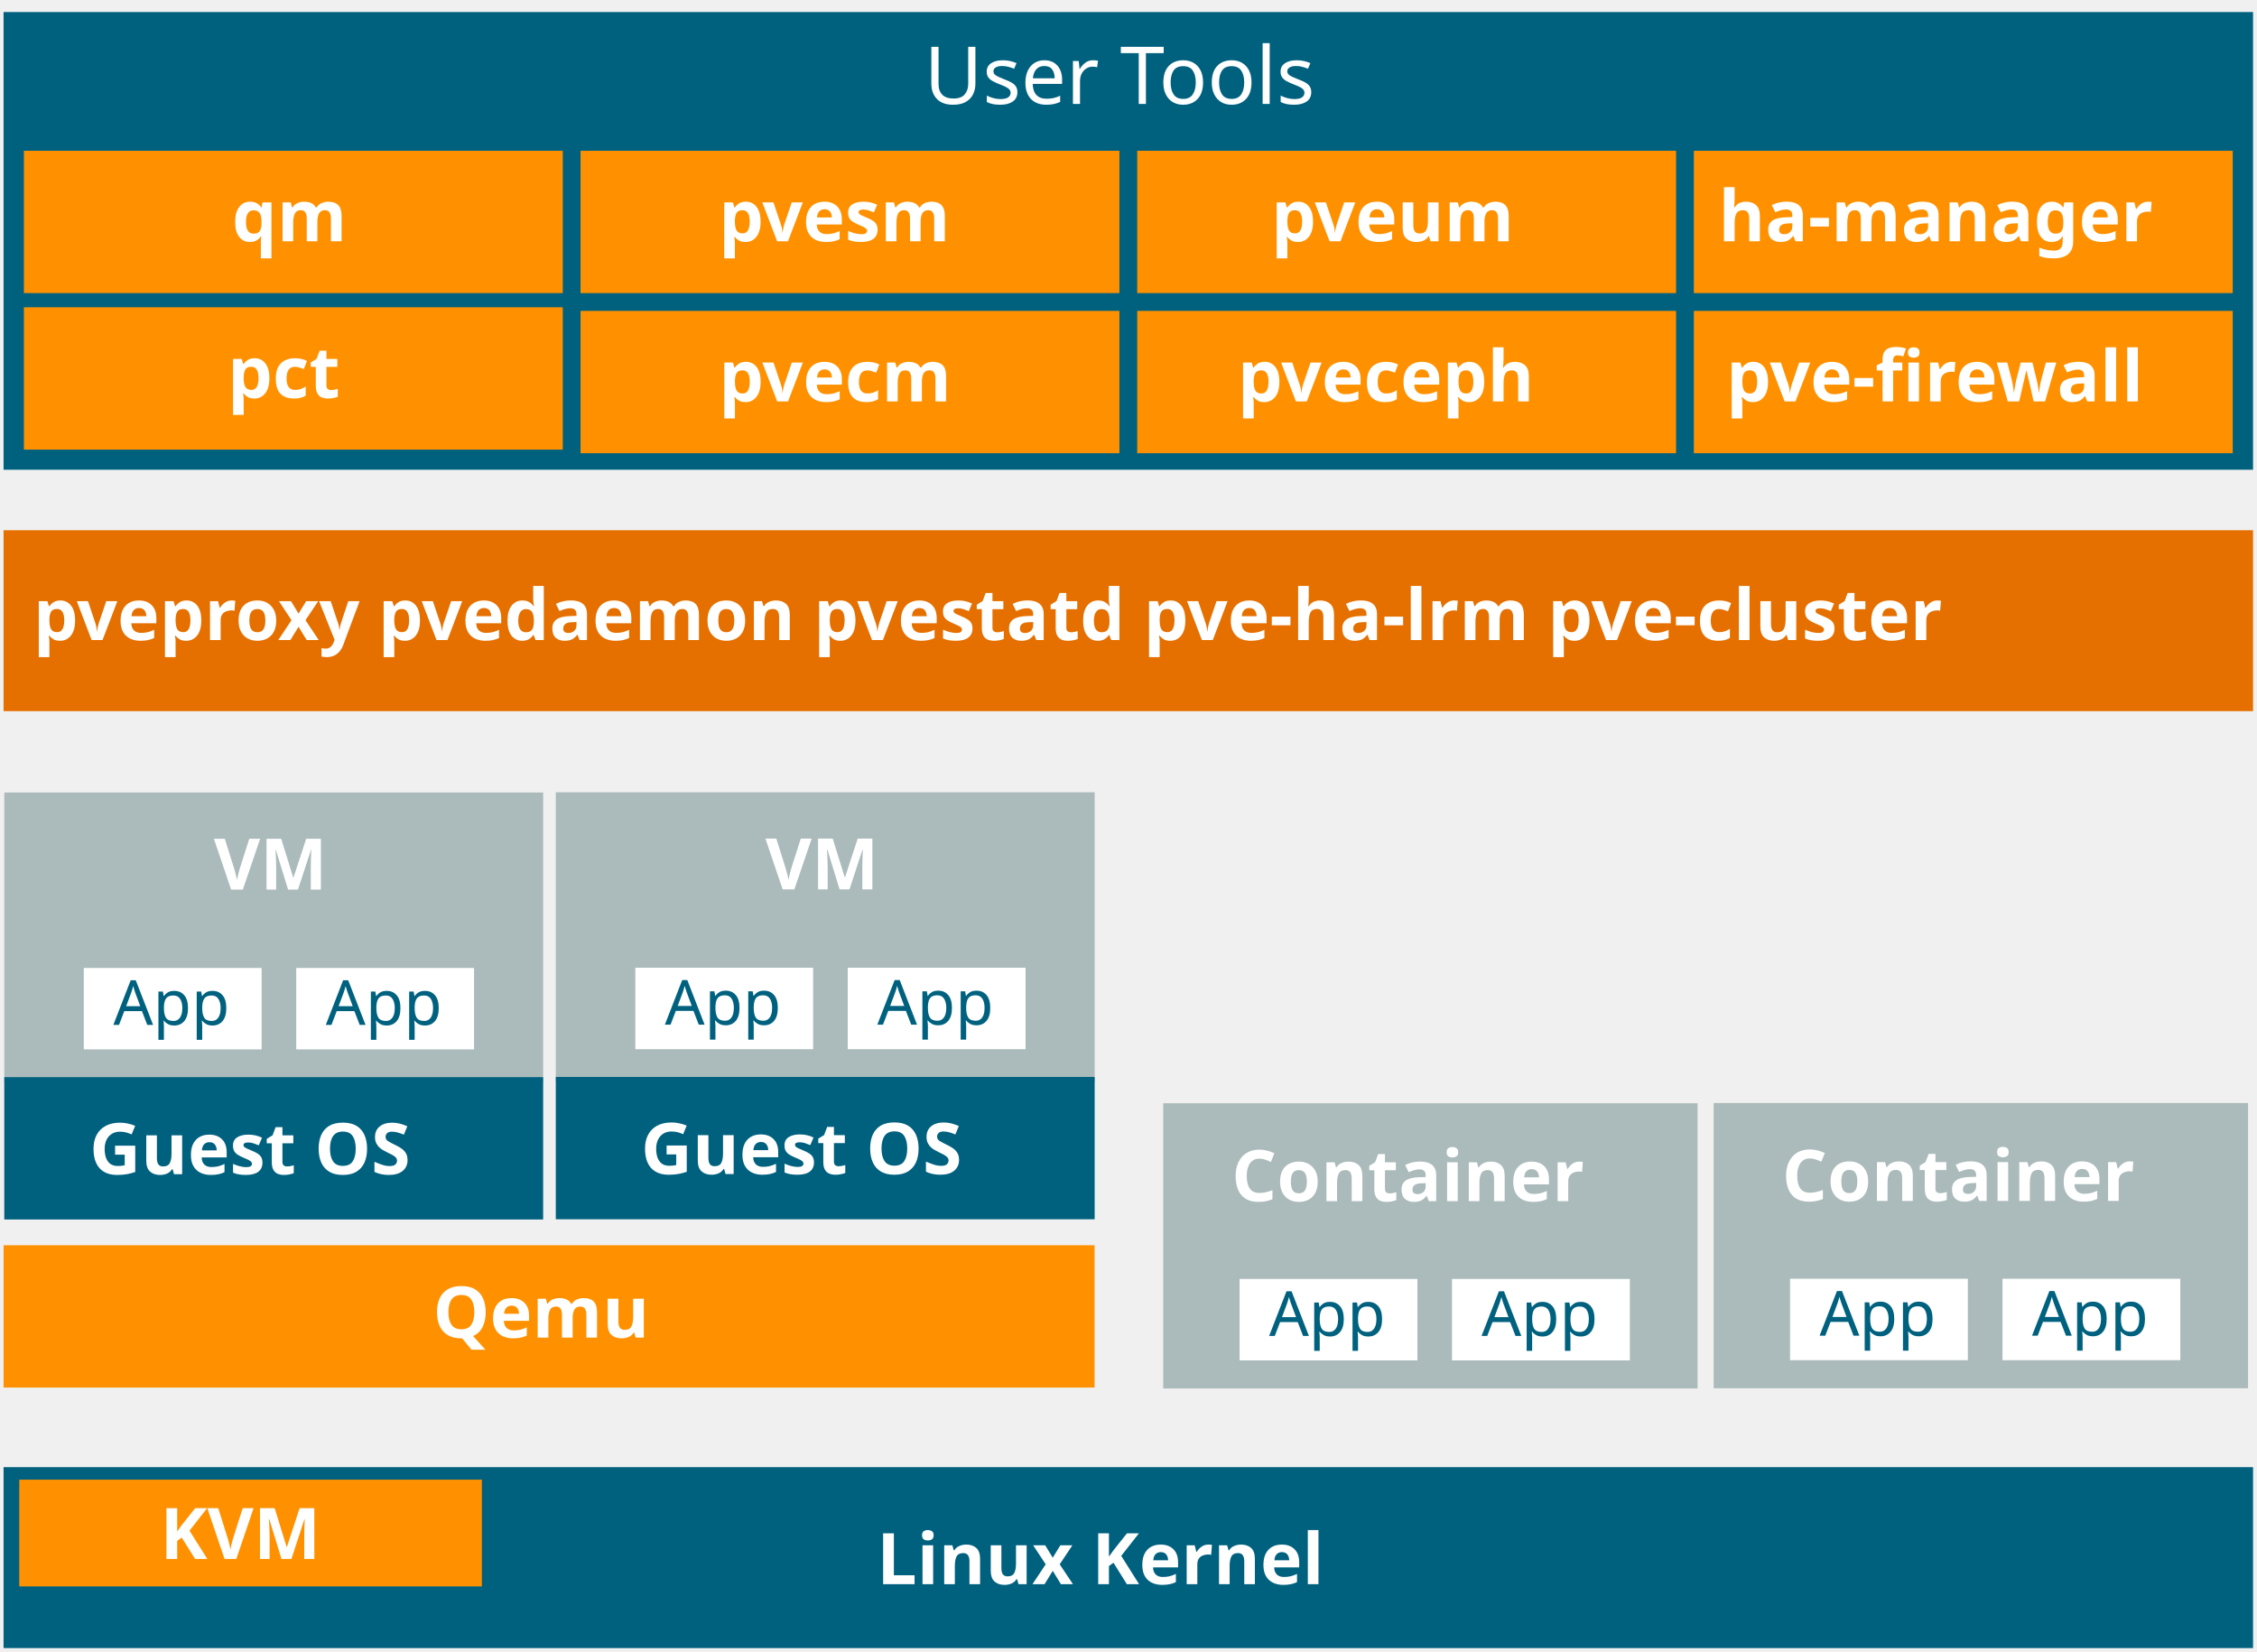
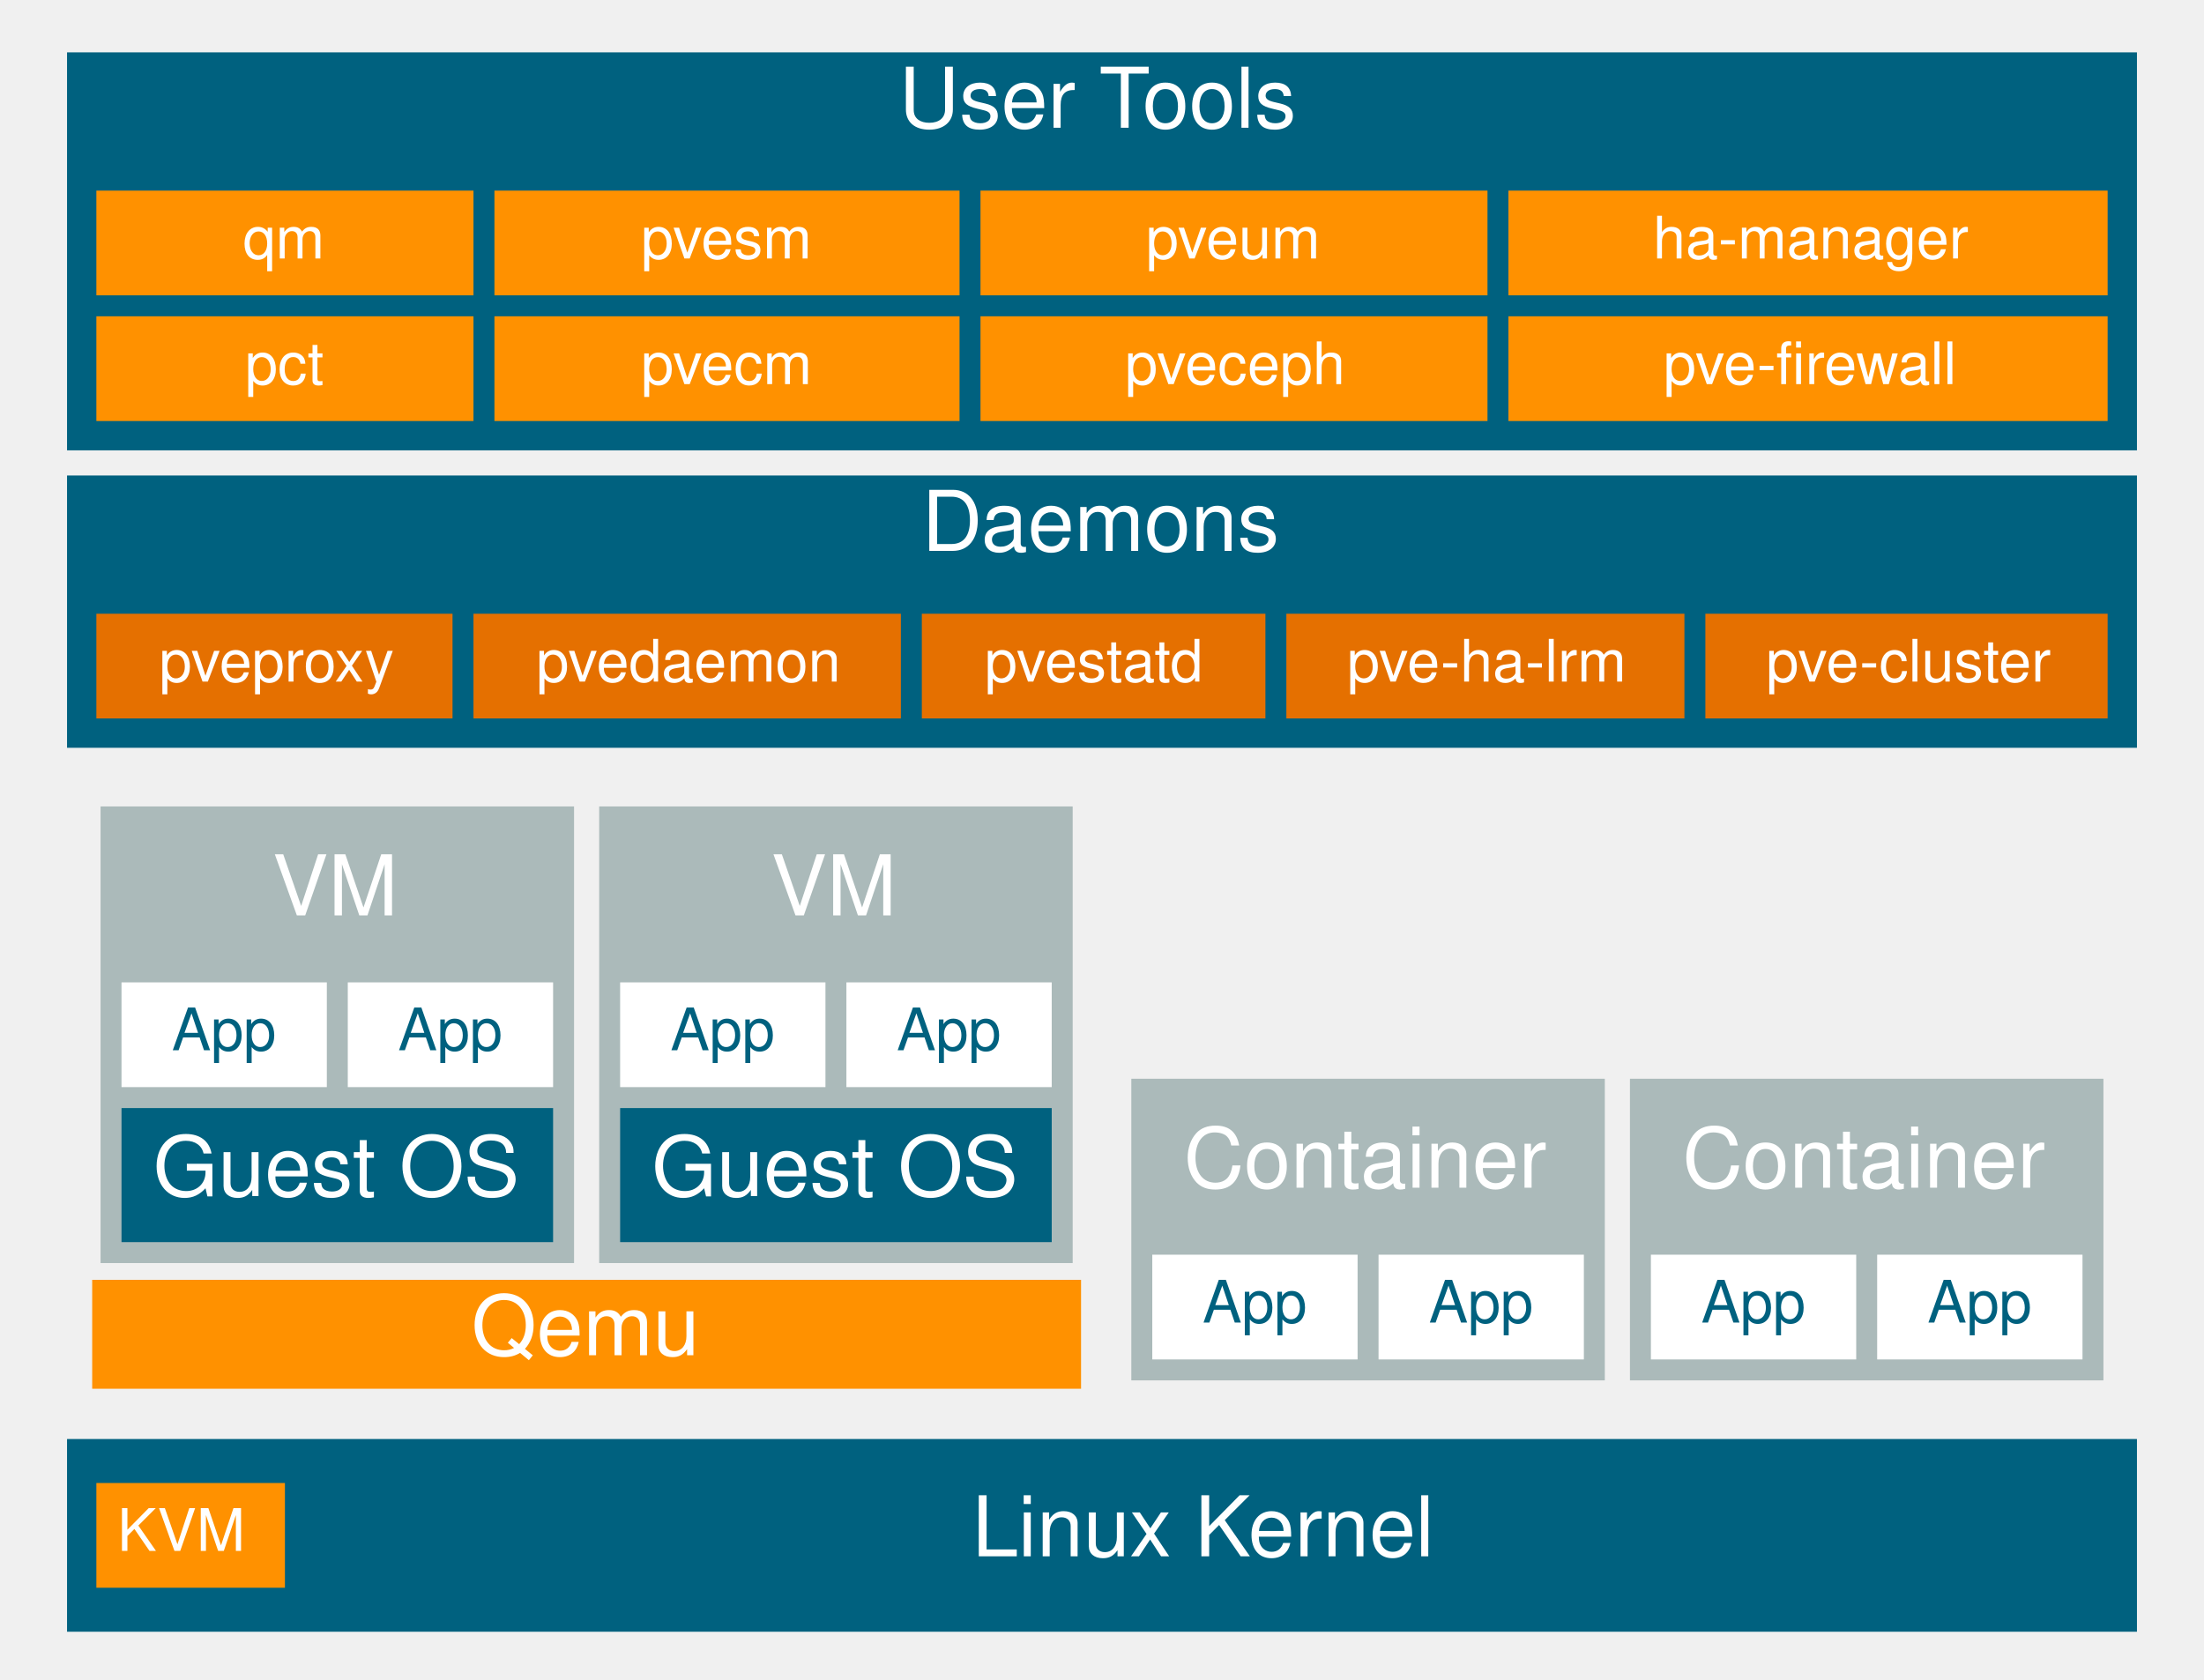
- <svg xmlns="http://www.w3.org/2000/svg" xmlns:ns1="http://www.openswatchbook.org/uri/2009/osb" width="179mm" height="131mm" viewBox="0 0 634.252 464.173" id="svg3802" version="1.1">
-   <defs id="defs3804">
-     <linearGradient id="linearGradient5719" ns1:paint="solid">
-       <stop style="stop-color:#000000;stop-opacity:1;" offset="0" id="stop5721" />
-     </linearGradient>
-     <clipPath id="clipPath2999" clipPathUnits="userSpaceOnUse">
-       <path id="path3001" d="m 0,14400 14400,0 L 14400,0 0,0 0,14400 Z" />
-     </clipPath>
-   </defs>
-   <g id="layer1" transform="translate(0,-588.189)">
-     <text xml:space="preserve" style="font-style:normal;font-variant:normal;font-weight:bold;font-stretch:normal;font-size:20px;line-height:125%;font-family:Sans;-inkscape-font-specification:'Sans, Bold';text-align:start;letter-spacing:0px;word-spacing:0px;writing-mode:lr-tb;text-anchor:start;fill:#000000;fill-opacity:1;stroke:none;stroke-width:1px;stroke-linecap:butt;stroke-linejoin:miter;stroke-opacity:1" x="120" y="702.362" id="text4151">
-       <tspan id="tspan4153" x="120" y="702.362" />
-     </text>
-     <rect style="fill:#00617f;stroke:none;stroke-width:2;stroke-miterlimit:4;stroke-opacity:1;stroke-dasharray:none;fill-opacity:1" id="rect4261" width="632.143" height="128.631" x="1" y="591.571" />
-     <rect style="fill:#ff9100;stroke:none;stroke-opacity:1;fill-opacity:1" id="rect3927-6" width="151.429" height="40" x="6.714" y="630.559" />
-     <text xml:space="preserve" style="font-size:20px;font-style:normal;font-variant:normal;font-weight:bold;font-stretch:normal;text-align:start;line-height:125%;letter-spacing:0px;word-spacing:0px;writing-mode:lr-tb;text-anchor:start;fill:#ffffff;fill-opacity:1;stroke:none;font-family:Sans;-inkscape-font-specification:'Sans, Bold'" x="65.183" y="655.998" id="text3923-0">
-       <tspan id="tspan3925-2" x="65.183" y="655.998">qm</tspan>
-     </text>
-     <rect style="fill:#ff9100;stroke:none;stroke-opacity:1;fill-opacity:1" id="rect3927-9" width="151.429" height="40" x="163.143" y="630.559" />
-     <text xml:space="preserve" style="font-size:20px;font-style:normal;font-variant:normal;font-weight:bold;font-stretch:normal;text-align:start;line-height:125%;letter-spacing:0px;word-spacing:0px;writing-mode:lr-tb;text-anchor:start;fill:#ffffff;fill-opacity:1;stroke:none;font-family:Sans;-inkscape-font-specification:'Sans, Bold'" x="201.963" y="655.998" id="text3923-4">
-       <tspan id="tspan3925-4" x="201.963" y="655.998">pvesm</tspan>
-     </text>
-     <rect style="fill:#ff9100;stroke:none;stroke-opacity:1;fill-opacity:1" id="rect3927-0" width="151.429" height="40" x="319.571" y="630.559" />
-     <text xml:space="preserve" style="font-size:20px;font-style:normal;font-variant:normal;font-weight:bold;font-stretch:normal;text-align:start;line-height:125%;letter-spacing:0px;word-spacing:0px;writing-mode:lr-tb;text-anchor:start;fill:#ffffff;fill-opacity:1;stroke:none;font-family:Sans;-inkscape-font-specification:'Sans, Bold'" x="357.219" y="655.998" id="text3923-8">
-       <tspan id="tspan3925-0" x="357.219" y="655.998">pveum</tspan>
-     </text>
-     <rect style="fill:#ff9100;stroke:none;stroke-opacity:1;fill-opacity:1" id="rect3927-2" width="151.429" height="40" x="476" y="630.559" />
-     <text xml:space="preserve" style="font-size:20px;font-style:normal;font-variant:normal;font-weight:bold;font-stretch:normal;text-align:start;line-height:125%;letter-spacing:0px;word-spacing:0px;writing-mode:lr-tb;text-anchor:start;fill:#ffffff;fill-opacity:1;stroke:none;font-family:Sans;-inkscape-font-specification:'Sans, Bold'" x="482.906" y="655.998" id="text3923-88">
-       <tspan id="tspan3925-7" x="482.906" y="655.998">ha-manager</tspan>
-     </text>
-     <rect style="fill:#ff9100;stroke:none;stroke-opacity:1;fill-opacity:1" id="rect3927-6-7" width="151.429" height="40" x="6.714" y="674.549" />
-     <text xml:space="preserve" style="font-size:20px;font-style:normal;font-variant:normal;font-weight:bold;font-stretch:normal;text-align:start;line-height:125%;letter-spacing:0px;word-spacing:0px;writing-mode:lr-tb;text-anchor:start;fill:#ffffff;fill-opacity:1;stroke:none;font-family:Sans;-inkscape-font-specification:'Sans, Bold'" x="63.933" y="699.988" id="text3923-0-3">
-       <tspan id="tspan3925-2-7" x="63.933" y="699.988">pct</tspan>
-     </text>
-     <rect style="fill:#ff9100;stroke:none;stroke-opacity:1;fill-opacity:1" id="rect3927-9-4" width="151.429" height="40" x="163.143" y="675.559" />
-     <text xml:space="preserve" style="font-size:20px;font-style:normal;font-variant:normal;font-weight:bold;font-stretch:normal;text-align:start;line-height:125%;letter-spacing:0px;word-spacing:0px;writing-mode:lr-tb;text-anchor:start;fill:#ffffff;fill-opacity:1;stroke:none;font-family:Sans;-inkscape-font-specification:'Sans, Bold'" x="201.982" y="700.998" id="text3923-4-8">
-       <tspan id="tspan3925-4-9" x="201.982" y="700.998">pvecm</tspan>
-     </text>
-     <rect style="fill:#ff9100;stroke:none;stroke-opacity:1;fill-opacity:1" id="rect3927-0-1" width="151.429" height="40" x="319.571" y="675.559" />
-     <text xml:space="preserve" style="font-size:20px;font-style:normal;font-variant:normal;font-weight:bold;font-stretch:normal;text-align:start;line-height:125%;letter-spacing:0px;word-spacing:0px;writing-mode:lr-tb;text-anchor:start;fill:#ffffff;fill-opacity:1;stroke:none;font-family:Sans;-inkscape-font-specification:'Sans, Bold'" x="347.756" y="700.998" id="text3923-8-1">
-       <tspan id="tspan3925-0-9" x="347.756" y="700.998">pveceph</tspan>
-     </text>
-     <rect style="fill:#ff9100;stroke:none;stroke-opacity:1;fill-opacity:1" id="rect3927-2-7" width="151.429" height="40" x="476" y="675.559" />
-     <text xml:space="preserve" style="font-size:20px;font-style:normal;font-variant:normal;font-weight:bold;font-stretch:normal;text-align:start;line-height:125%;letter-spacing:0px;word-spacing:0px;writing-mode:lr-tb;text-anchor:start;fill:#ffffff;fill-opacity:1;stroke:none;font-family:Sans;-inkscape-font-specification:'Sans, Bold'" x="485.083" y="700.998" id="text3923-88-6">
-       <tspan id="tspan3925-7-2" x="485.083" y="700.998">pve-firewall</tspan>
-     </text>
-     <text xml:space="preserve" style="font-size:22.5px;font-style:normal;font-variant:normal;font-weight:normal;font-stretch:normal;text-align:start;line-height:125%;letter-spacing:0px;word-spacing:0px;writing-mode:lr-tb;text-anchor:start;fill:#ffffff;fill-opacity:1;stroke:none;font-family:Sans;-inkscape-font-specification:'Sans, Normal'" x="259.695" y="617.404" id="text4503">
-       <tspan id="tspan4505" x="259.695" y="617.404">User Tools</tspan>
-     </text>
-     <text xml:space="preserve" style="font-style:normal;font-variant:normal;font-weight:bold;font-stretch:normal;font-size:20px;line-height:125%;font-family:Sans;-inkscape-font-specification:'Sans, Bold';text-align:start;letter-spacing:0px;word-spacing:0px;writing-mode:lr-tb;text-anchor:start;fill:#000000;fill-opacity:1;stroke:none;stroke-width:1px;stroke-linecap:butt;stroke-linejoin:miter;stroke-opacity:1" x="400" y="807.362" id="text4507">
-       <tspan id="tspan4509" x="400" y="807.362" />
-     </text>
-     <rect style="fill:#e57000;fill-opacity:1;stroke:none;stroke-width:2;stroke-linejoin:round;stroke-miterlimit:4;stroke-opacity:1;stroke-dasharray:none" id="rect4261-9" width="632.143" height="50.849" x="1" y="737.202" />
-     <text xml:space="preserve" style="font-size:20px;font-style:normal;font-variant:normal;font-weight:bold;font-stretch:normal;text-align:start;line-height:125%;letter-spacing:0px;word-spacing:0px;writing-mode:lr-tb;text-anchor:start;fill:#ffffff;fill-opacity:1;stroke:none;font-family:Sans;-inkscape-font-specification:'Sans, Bold'" x="9.337" y="768.066" id="text6108">
-       <tspan id="tspan6110" x="9.337" y="768.066">pveproxy pvedaemon pvestatd pve-ha-lrm pve-cluster</tspan>
-     </text>
-     <rect style="fill:#00617f;fill-opacity:1;stroke:none;stroke-width:2;stroke-miterlimit:4;stroke-opacity:1;stroke-dasharray:none" id="rect4261-9-8" width="632.143" height="50.849" x="1" y="1000.513" />
-     <text xml:space="preserve" style="font-size:20px;font-style:normal;font-variant:normal;font-weight:bold;font-stretch:normal;text-align:start;line-height:125%;letter-spacing:0px;word-spacing:0px;writing-mode:lr-tb;text-anchor:start;fill:#ffffff;fill-opacity:1;stroke:none;font-family:Sans;-inkscape-font-specification:'Sans, Bold'" x="246.378" y="1033.394" id="text7781">
-       <tspan id="tspan7783" x="246.378" y="1033.394">Linux Kernel</tspan>
-     </text>
-     <rect style="fill:#ff9100;fill-opacity:1;stroke:none;stroke-width:1;stroke-linecap:round;stroke-linejoin:round;stroke-miterlimit:4;stroke-opacity:1;stroke-dasharray:none" id="rect7790" width="130" height="30" x="5.414" y="1004.027" />
-     <text xml:space="preserve" style="font-size:20px;font-style:normal;font-variant:normal;font-weight:bold;font-stretch:normal;text-align:start;line-height:125%;letter-spacing:0px;word-spacing:0px;writing-mode:lr-tb;text-anchor:start;fill:#ffffff;fill-opacity:1;stroke:none;font-family:Sans;-inkscape-font-specification:'Sans, Bold'" x="44.98" y="1026.316" id="text7804">
-       <tspan id="tspan7806" x="44.98" y="1026.316">KVM</tspan>
-     </text>
-     <g id="g4142">
-       <rect y="898.245" x="326.883" height="80.151" width="150.163" id="rect3927-6-7-6-9" style="fill:#abbaba;fill-opacity:1;stroke:none" />
-       <text id="text5742-23" y="925.764" x="346.076" style="font-size:20px;font-style:normal;font-variant:normal;font-weight:bold;font-stretch:normal;text-align:start;line-height:125%;letter-spacing:0px;word-spacing:0px;writing-mode:lr-tb;text-anchor:start;fill:#ffffff;fill-opacity:1;stroke:none;font-family:Sans;-inkscape-font-specification:'Sans, Bold'" xml:space="preserve">
-         <tspan y="925.764" x="346.076" id="tspan5744-4">Container</tspan>
-       </text>
-       <rect y="947.622" x="408.041" height="22.888" width="49.969" id="rect3927-6-7-3-5" style="fill:#ffffff;fill-opacity:1;stroke:none" />
-       <text id="text7417-3" y="963.624" x="416.345" style="font-size:17.5px;font-style:normal;font-variant:normal;font-weight:normal;font-stretch:normal;text-align:start;line-height:125%;letter-spacing:0px;word-spacing:0px;writing-mode:lr-tb;text-anchor:start;fill:#00617f;fill-opacity:1;stroke:none;font-family:Sans;-inkscape-font-specification:'Sans, Normal'" xml:space="preserve">
-         <tspan style="font-size:17.5px;font-style:normal;font-variant:normal;font-weight:normal;font-stretch:normal;text-align:start;line-height:125%;writing-mode:lr-tb;text-anchor:start;fill:#00617f;fill-opacity:1;font-family:Sans;-inkscape-font-specification:'Sans, Normal'" y="963.624" x="416.345" id="tspan7419-38">App</tspan>
-       </text>
-       <rect y="947.622" x="348.343" height="22.888" width="49.969" id="rect3927-6-7-3-9-4" style="fill:#ffffff;fill-opacity:1;stroke:none" />
-       <text id="text7417-1-8" y="963.624" x="356.647" style="font-size:17.5px;font-style:normal;font-variant:normal;font-weight:normal;font-stretch:normal;text-align:start;line-height:125%;letter-spacing:0px;word-spacing:0px;writing-mode:lr-tb;text-anchor:start;fill:#00617f;fill-opacity:1;stroke:none;font-family:Sans;-inkscape-font-specification:'Sans, Normal'" xml:space="preserve">
-         <tspan style="font-size:17.5px;font-style:normal;font-variant:normal;font-weight:normal;font-stretch:normal;text-align:start;line-height:125%;writing-mode:lr-tb;text-anchor:start;fill:#00617f;fill-opacity:1;font-family:Sans;-inkscape-font-specification:'Sans, Normal'" y="963.624" x="356.647" id="tspan7419-3-1">App</tspan>
-       </text>
-     </g>
-     <g id="g4198" transform="translate(1.200335,0)">
-       <rect y="810.907" x="0.003" height="81.455" width="151.429" id="rect3927-6-7-0" style="fill:#abbaba;fill-opacity:1" />
-       <rect y="890.907" x="0.003" height="40" width="151.429" id="rect3927-6-7-3-4" style="fill:#00617f;fill-opacity:1" />
-       <text id="text5742" y="838.197" x="58.905" style="font-size:20px;font-style:normal;font-variant:normal;font-weight:bold;font-stretch:normal;text-align:start;line-height:125%;letter-spacing:0px;word-spacing:0px;writing-mode:lr-tb;text-anchor:start;fill:#ffffff;fill-opacity:1;stroke:none;font-family:Sans;-inkscape-font-specification:'Sans, Bold'" xml:space="preserve">
-         <tspan y="838.197" x="58.905" id="tspan5744">VM</tspan>
-       </text>
-       <text id="text7407" y="918.188" x="23.925" style="font-size:20px;font-style:normal;font-variant:normal;font-weight:bold;font-stretch:normal;text-align:start;line-height:125%;letter-spacing:0px;word-spacing:0px;writing-mode:lr-tb;text-anchor:start;fill:#ffffff;fill-opacity:1;stroke:none;font-family:Sans;-inkscape-font-specification:'Sans, Bold'" xml:space="preserve">
-         <tspan y="918.188" x="23.925" id="tspan7409">Guest OS</tspan>
-       </text>
-       <rect y="860.221" x="82.047" height="22.888" width="49.969" id="rect3927-6-7-3" style="fill:#ffffff;fill-opacity:1;stroke:none" />
-       <text id="text7417" y="876.224" x="90.352" style="font-size:17.5px;font-style:normal;font-variant:normal;font-weight:normal;font-stretch:normal;text-align:start;line-height:125%;letter-spacing:0px;word-spacing:0px;writing-mode:lr-tb;text-anchor:start;fill:#00617f;fill-opacity:1;stroke:none;font-family:Sans;-inkscape-font-specification:'Sans, Normal'" xml:space="preserve">
-         <tspan style="font-size:17.5px;font-style:normal;font-variant:normal;font-weight:normal;font-stretch:normal;text-align:start;line-height:125%;writing-mode:lr-tb;text-anchor:start;fill:#00617f;fill-opacity:1;font-family:Sans;-inkscape-font-specification:'Sans, Normal'" y="876.224" x="90.352" id="tspan7419">App</tspan>
-       </text>
-       <rect y="860.221" x="22.349" height="22.888" width="49.969" id="rect3927-6-7-3-9" style="fill:#ffffff;fill-opacity:1;stroke:none" />
-       <text id="text7417-1" y="876.224" x="30.654" style="font-size:17.5px;font-style:normal;font-variant:normal;font-weight:normal;font-stretch:normal;text-align:start;line-height:125%;letter-spacing:0px;word-spacing:0px;writing-mode:lr-tb;text-anchor:start;fill:#00617f;fill-opacity:1;stroke:none;font-family:Sans;-inkscape-font-specification:'Sans, Normal'" xml:space="preserve">
-         <tspan style="font-size:17.5px;font-style:normal;font-variant:normal;font-weight:normal;font-stretch:normal;text-align:start;line-height:125%;writing-mode:lr-tb;text-anchor:start;fill:#00617f;fill-opacity:1;font-family:Sans;-inkscape-font-specification:'Sans, Normal'" y="876.224" x="30.654" id="tspan7419-3">App</tspan>
-       </text>
-       <rect y="811.012" x="1.056" height="120.223" width="149.829" id="rect3927-6-7-6" style="fill:#ffffff;fill-opacity:0;stroke:none" />
-     </g>
-     <rect style="fill:#ff9100;stroke:none;stroke-width:2.005;stroke-miterlimit:4;stroke-opacity:1;stroke-dasharray:none;fill-opacity:1" id="rect3927-6-7-8" width="306.59" height="39.995" x="1.005" y="938.149" />
-     <text xml:space="preserve" style="font-size:20.051px;font-style:normal;font-variant:normal;font-weight:bold;font-stretch:normal;text-align:start;line-height:125%;letter-spacing:0px;word-spacing:0px;writing-mode:lr-tb;text-anchor:start;fill:#ffffff;fill-opacity:1;stroke:none;font-family:Sans;-inkscape-font-specification:'Sans, Bold'" x="121.327" y="966.679" id="text7884" transform="scale(1.002667,0.9973404)">
-       <tspan id="tspan7886" x="121.327" y="966.679">Qemu</tspan>
-     </text>
-     <g transform="translate(154.6886,-0.0598724)" id="g4142-1">
-       <rect y="898.245" x="326.883" height="80.151" width="150.163" id="rect3927-6-7-6-9-7" style="fill:#abbaba;fill-opacity:1;stroke:none" />
-       <text id="text5742-23-4" y="925.764" x="346.076" style="font-size:20px;font-style:normal;font-variant:normal;font-weight:bold;font-stretch:normal;text-align:start;line-height:125%;letter-spacing:0px;word-spacing:0px;writing-mode:lr-tb;text-anchor:start;fill:#ffffff;fill-opacity:1;stroke:none;font-family:Sans;-inkscape-font-specification:'Sans, Bold'" xml:space="preserve">
-         <tspan y="925.764" x="346.076" id="tspan5744-4-0">Container</tspan>
-       </text>
-       <rect y="947.622" x="408.041" height="22.888" width="49.969" id="rect3927-6-7-3-5-9" style="fill:#ffffff;fill-opacity:1;stroke:none" />
-       <text id="text7417-3-48" y="963.624" x="416.345" style="font-size:17.5px;font-style:normal;font-variant:normal;font-weight:normal;font-stretch:normal;text-align:start;line-height:125%;letter-spacing:0px;word-spacing:0px;writing-mode:lr-tb;text-anchor:start;fill:#00617f;fill-opacity:1;stroke:none;font-family:Sans;-inkscape-font-specification:'Sans, Normal'" xml:space="preserve">
-         <tspan style="font-size:17.5px;font-style:normal;font-variant:normal;font-weight:normal;font-stretch:normal;text-align:start;line-height:125%;writing-mode:lr-tb;text-anchor:start;fill:#00617f;fill-opacity:1;font-family:Sans;-inkscape-font-specification:'Sans, Normal'" y="963.624" x="416.345" id="tspan7419-38-8">App</tspan>
-       </text>
-       <rect y="947.622" x="348.343" height="22.888" width="49.969" id="rect3927-6-7-3-9-4-24" style="fill:#ffffff;fill-opacity:1;stroke:none" />
-       <text id="text7417-1-8-5" y="963.624" x="356.647" style="font-size:17.5px;font-style:normal;font-variant:normal;font-weight:normal;font-stretch:normal;text-align:start;line-height:125%;letter-spacing:0px;word-spacing:0px;writing-mode:lr-tb;text-anchor:start;fill:#00617f;fill-opacity:1;stroke:none;font-family:Sans;-inkscape-font-specification:'Sans, Normal'" xml:space="preserve">
-         <tspan style="font-size:17.5px;font-style:normal;font-variant:normal;font-weight:normal;font-stretch:normal;text-align:start;line-height:125%;writing-mode:lr-tb;text-anchor:start;fill:#00617f;fill-opacity:1;font-family:Sans;-inkscape-font-specification:'Sans, Normal'" y="963.624" x="356.647" id="tspan7419-3-1-5">App</tspan>
-       </text>
-     </g>
-     <g id="g4198-1" transform="translate(156.1843,-0.05917779)">
-       <rect y="810.907" x="0.003" height="81.455" width="151.429" id="rect3927-6-7-0-7" style="fill:#abbaba;fill-opacity:1" />
-       <rect y="890.907" x="0.003" height="40" width="151.429" id="rect3927-6-7-3-4-1" style="fill:#00617f;fill-opacity:1" />
-       <text id="text5742-1" y="838.197" x="58.905" style="font-size:20px;font-style:normal;font-variant:normal;font-weight:bold;font-stretch:normal;text-align:start;line-height:125%;letter-spacing:0px;word-spacing:0px;writing-mode:lr-tb;text-anchor:start;fill:#ffffff;fill-opacity:1;stroke:none;font-family:Sans;-inkscape-font-specification:'Sans, Bold'" xml:space="preserve">
-         <tspan y="838.197" x="58.905" id="tspan5744-5">VM</tspan>
-       </text>
-       <text id="text7407-2" y="918.188" x="23.925" style="font-size:20px;font-style:normal;font-variant:normal;font-weight:bold;font-stretch:normal;text-align:start;line-height:125%;letter-spacing:0px;word-spacing:0px;writing-mode:lr-tb;text-anchor:start;fill:#ffffff;fill-opacity:1;stroke:none;font-family:Sans;-inkscape-font-specification:'Sans, Bold'" xml:space="preserve">
-         <tspan y="918.188" x="23.925" id="tspan7409-7">Guest OS</tspan>
-       </text>
-       <rect y="860.221" x="82.047" height="22.888" width="49.969" id="rect3927-6-7-3-6" style="fill:#ffffff;fill-opacity:1;stroke:none" />
-       <text id="text7417-14" y="876.224" x="90.352" style="font-size:17.5px;font-style:normal;font-variant:normal;font-weight:normal;font-stretch:normal;text-align:start;line-height:125%;letter-spacing:0px;word-spacing:0px;writing-mode:lr-tb;text-anchor:start;fill:#00617f;fill-opacity:1;stroke:none;font-family:Sans;-inkscape-font-specification:'Sans, Normal'" xml:space="preserve">
-         <tspan style="font-size:17.5px;font-style:normal;font-variant:normal;font-weight:normal;font-stretch:normal;text-align:start;line-height:125%;writing-mode:lr-tb;text-anchor:start;fill:#00617f;fill-opacity:1;font-family:Sans;-inkscape-font-specification:'Sans, Normal'" y="876.224" x="90.352" id="tspan7419-2">App</tspan>
-       </text>
-       <rect y="860.221" x="22.349" height="22.888" width="49.969" id="rect3927-6-7-3-9-3" style="fill:#ffffff;fill-opacity:1;stroke:none" />
-       <text id="text7417-1-2" y="876.224" x="30.654" style="font-size:17.5px;font-style:normal;font-variant:normal;font-weight:normal;font-stretch:normal;text-align:start;line-height:125%;letter-spacing:0px;word-spacing:0px;writing-mode:lr-tb;text-anchor:start;fill:#00617f;fill-opacity:1;stroke:none;font-family:Sans;-inkscape-font-specification:'Sans, Normal'" xml:space="preserve">
-         <tspan style="font-size:17.5px;font-style:normal;font-variant:normal;font-weight:normal;font-stretch:normal;text-align:start;line-height:125%;writing-mode:lr-tb;text-anchor:start;fill:#00617f;fill-opacity:1;font-family:Sans;-inkscape-font-specification:'Sans, Normal'" y="876.224" x="30.654" id="tspan7419-3-2">App</tspan>
-       </text>
-       <rect y="811.012" x="1.056" height="120.223" width="149.829" id="rect3927-6-7-6-1" style="fill:#ffffff;fill-opacity:0;stroke:none" />
+ <svg xmlns="http://www.w3.org/2000/svg" width="526pt" height="401pt" viewBox="0.00 0.00 526.00 401.00">
+   <g id="graph0" class="graph" transform="scale(1 1) rotate(0) translate(4 397)">
+     <polygon fill="none" stroke="none" points="-4,4 -4,-397 522,-397 522,4 -4,4" />
+     <g id="node1" class="node">
+       <polygon fill="#00617f" stroke="none" points="12,-289.5 12,-384.5 506,-384.5 506,-289.5 12,-289.5" />
+       <text text-anchor="start" x="210.5" y="-366.5" font-family="Helvetica,sans-Serif" font-size="20.00" fill="white">User Tools</text>
+       <polygon fill="#00617f" stroke="none" points="14,-291.5 14,-356.5 504,-356.5 504,-291.5 14,-291.5" />
+       <polygon fill="#ff9100" stroke="none" points="19,-326.5 19,-351.5 109,-351.5 109,-326.5 19,-326.5" />
+       <text text-anchor="start" x="54" y="-335.3" font-family="Helvetica,sans-Serif" font-size="14.00" fill="white">qm</text>
+       <polygon fill="#ff9100" stroke="none" points="114,-326.5 114,-351.5 225,-351.5 225,-326.5 114,-326.5" />
+       <text text-anchor="start" x="149" y="-335.3" font-family="Helvetica,sans-Serif" font-size="14.00" fill="white">pvesm</text>
+       <polygon fill="#ff9100" stroke="none" points="230,-326.5 230,-351.5 351,-351.5 351,-326.5 230,-326.5" />
+       <text text-anchor="start" x="269.5" y="-335.3" font-family="Helvetica,sans-Serif" font-size="14.00" fill="white">pveum</text>
+       <polygon fill="#ff9100" stroke="none" points="356,-326.5 356,-351.5 499,-351.5 499,-326.5 356,-326.5" />
+       <text text-anchor="start" x="390.5" y="-335.3" font-family="Helvetica,sans-Serif" font-size="14.00" fill="white">ha-manager</text>
+       <polygon fill="#ff9100" stroke="none" points="19,-296.5 19,-321.5 109,-321.5 109,-296.5 19,-296.5" />
+       <text text-anchor="start" x="54.5" y="-305.3" font-family="Helvetica,sans-Serif" font-size="14.00" fill="white">pct</text>
+       <polygon fill="#ff9100" stroke="none" points="114,-296.5 114,-321.5 225,-321.5 225,-296.5 114,-296.5" />
+       <text text-anchor="start" x="149" y="-305.3" font-family="Helvetica,sans-Serif" font-size="14.00" fill="white">pvecm</text>
+       <polygon fill="#ff9100" stroke="none" points="230,-296.5 230,-321.5 351,-321.5 351,-296.5 230,-296.5" />
+       <text text-anchor="start" x="264.5" y="-305.3" font-family="Helvetica,sans-Serif" font-size="14.00" fill="white">pveceph</text>
+       <polygon fill="#ff9100" stroke="none" points="356,-296.5 356,-321.5 499,-321.5 499,-296.5 356,-296.5" />
+       <text text-anchor="start" x="393" y="-305.3" font-family="Helvetica,sans-Serif" font-size="14.00" fill="white">pve-firewall</text>
+       <polygon fill="#00617f" stroke="none" points="12,-218.5 12,-283.5 506,-283.5 506,-218.5 12,-218.5" />
+       <text text-anchor="start" x="216" y="-265.5" font-family="Helvetica,sans-Serif" font-size="20.00" fill="white">Daemons</text>
+       <polygon fill="#00617f" stroke="none" points="14,-220.5 14,-255.5 504,-255.5 504,-220.5 14,-220.5" />
+       <polygon fill="#e57000" stroke="none" points="19,-225.5 19,-250.5 104,-250.5 104,-225.5 19,-225.5" />
+       <text text-anchor="start" x="34" y="-234.3" font-family="Helvetica,sans-Serif" font-size="14.00" fill="white">pveproxy</text>
+       <polygon fill="#e57000" stroke="none" points="109,-225.5 109,-250.5 211,-250.5 211,-225.5 109,-225.5" />
+       <text text-anchor="start" x="124" y="-234.3" font-family="Helvetica,sans-Serif" font-size="14.00" fill="white">pvedaemon</text>
+       <polygon fill="#e57000" stroke="none" points="216,-225.5 216,-250.5 298,-250.5 298,-225.5 216,-225.5" />
+       <text text-anchor="start" x="231" y="-234.3" font-family="Helvetica,sans-Serif" font-size="14.00" fill="white">pvestatd</text>
+       <polygon fill="#e57000" stroke="none" points="303,-225.5 303,-250.5 398,-250.5 398,-225.5 303,-225.5" />
+       <text text-anchor="start" x="317.5" y="-234.3" font-family="Helvetica,sans-Serif" font-size="14.00" fill="white">pve-ha-lrm</text>
+       <polygon fill="#e57000" stroke="none" points="403,-225.5 403,-250.5 499,-250.5 499,-225.5 403,-225.5" />
+       <text text-anchor="start" x="417.5" y="-234.3" font-family="Helvetica,sans-Serif" font-size="14.00" fill="white">pve-cluster</text>
+       <polygon fill="#abbaba" stroke="none" points="20,-95.5 20,-204.5 133,-204.5 133,-95.5 20,-95.5" />
+       <text text-anchor="start" x="61" y="-178.5" font-family="Helvetica,sans-Serif" font-size="20.00" fill="white">VM</text>
+       <polygon fill="white" stroke="none" points="25,-137.5 25,-162.5 74,-162.5 74,-137.5 25,-137.5" />
+       <text text-anchor="start" x="37" y="-146.3" font-family="Helvetica,sans-Serif" font-size="14.00" fill="#00617f">App</text>
+       <polygon fill="white" stroke="none" points="79,-137.5 79,-162.5 128,-162.5 128,-137.5 79,-137.5" />
+       <text text-anchor="start" x="91" y="-146.3" font-family="Helvetica,sans-Serif" font-size="14.00" fill="#00617f">App</text>
+       <polygon fill="#00617f" stroke="none" points="25,-100.5 25,-132.5 128,-132.5 128,-100.5 25,-100.5" />
+       <text text-anchor="start" x="32.5" y="-111.5" font-family="Helvetica,sans-Serif" font-size="20.00" fill="white">Guest OS</text>
+       <polygon fill="#abbaba" stroke="none" points="139,-95.5 139,-204.5 252,-204.5 252,-95.5 139,-95.5" />
+       <text text-anchor="start" x="180" y="-178.5" font-family="Helvetica,sans-Serif" font-size="20.00" fill="white">VM</text>
+       <polygon fill="white" stroke="none" points="144,-137.5 144,-162.5 193,-162.5 193,-137.5 144,-137.5" />
+       <text text-anchor="start" x="156" y="-146.3" font-family="Helvetica,sans-Serif" font-size="14.00" fill="#00617f">App</text>
+       <polygon fill="white" stroke="none" points="198,-137.5 198,-162.5 247,-162.5 247,-137.5 198,-137.5" />
+       <text text-anchor="start" x="210" y="-146.3" font-family="Helvetica,sans-Serif" font-size="14.00" fill="#00617f">App</text>
+       <polygon fill="#00617f" stroke="none" points="144,-100.5 144,-132.5 247,-132.5 247,-100.5 144,-100.5" />
+       <text text-anchor="start" x="151.5" y="-111.5" font-family="Helvetica,sans-Serif" font-size="20.00" fill="white">Guest OS</text>
+       <polygon fill="#ff9100" stroke="none" points="18,-65.5 18,-91.5 254,-91.5 254,-65.5 18,-65.5" />
+       <text text-anchor="start" x="108.5" y="-73.5" font-family="Helvetica,sans-Serif" font-size="20.00" fill="white">Qemu</text>
+       <text text-anchor="start" x="320.5" y="-192.8" font-family="Times,serif" font-size="14.00"> </text>
+       <text text-anchor="start" x="320.5" y="-170.8" font-family="Times,serif" font-size="14.00"> </text>
+       <text text-anchor="start" x="320.5" y="-149.3" font-family="Times,serif" font-size="14.00"> </text>
+       <polygon fill="#abbaba" stroke="none" points="266,-67.5 266,-139.5 379,-139.5 379,-67.5 266,-67.5" />
+       <text text-anchor="start" x="278.5" y="-113.5" font-family="Helvetica,sans-Serif" font-size="20.00" fill="white">Container</text>
+       <polygon fill="white" stroke="none" points="271,-72.5 271,-97.5 320,-97.5 320,-72.5 271,-72.5" />
+       <text text-anchor="start" x="283" y="-81.3" font-family="Helvetica,sans-Serif" font-size="14.00" fill="#00617f">App</text>
+       <polygon fill="white" stroke="none" points="325,-72.5 325,-97.5 374,-97.5 374,-72.5 325,-72.5" />
+       <text text-anchor="start" x="337" y="-81.3" font-family="Helvetica,sans-Serif" font-size="14.00" fill="#00617f">App</text>
+       <polygon fill="#abbaba" stroke="none" points="385,-67.5 385,-139.5 498,-139.5 498,-67.5 385,-67.5" />
+       <text text-anchor="start" x="397.5" y="-113.5" font-family="Helvetica,sans-Serif" font-size="20.00" fill="white">Container</text>
+       <polygon fill="white" stroke="none" points="390,-72.5 390,-97.5 439,-97.5 439,-72.5 390,-72.5" />
+       <text text-anchor="start" x="402" y="-81.3" font-family="Helvetica,sans-Serif" font-size="14.00" fill="#00617f">App</text>
+       <polygon fill="white" stroke="none" points="444,-72.5 444,-97.5 493,-97.5 493,-72.5 444,-72.5" />
+       <text text-anchor="start" x="456" y="-81.3" font-family="Helvetica,sans-Serif" font-size="14.00" fill="#00617f">App</text>
+       <polygon fill="#00617f" stroke="none" points="12,-7.5 12,-53.5 506,-53.5 506,-7.5 12,-7.5" />
+       <polygon fill="#00617f" stroke="none" points="14,-9.5 14,-51.5 504,-51.5 504,-9.5 14,-9.5" />
+       <polygon fill="#ff9100" stroke="none" points="19,-18 19,-43 64,-43 64,-18 19,-18" />
+       <text text-anchor="start" x="24" y="-26.8" font-family="Helvetica,sans-Serif" font-size="14.00" fill="white">KVM</text>
+       <text text-anchor="start" x="228" y="-25.5" font-family="Helvetica,sans-Serif" font-size="20.00" fill="white">Linux Kernel</text>
    </g>
  </g>
</svg>
